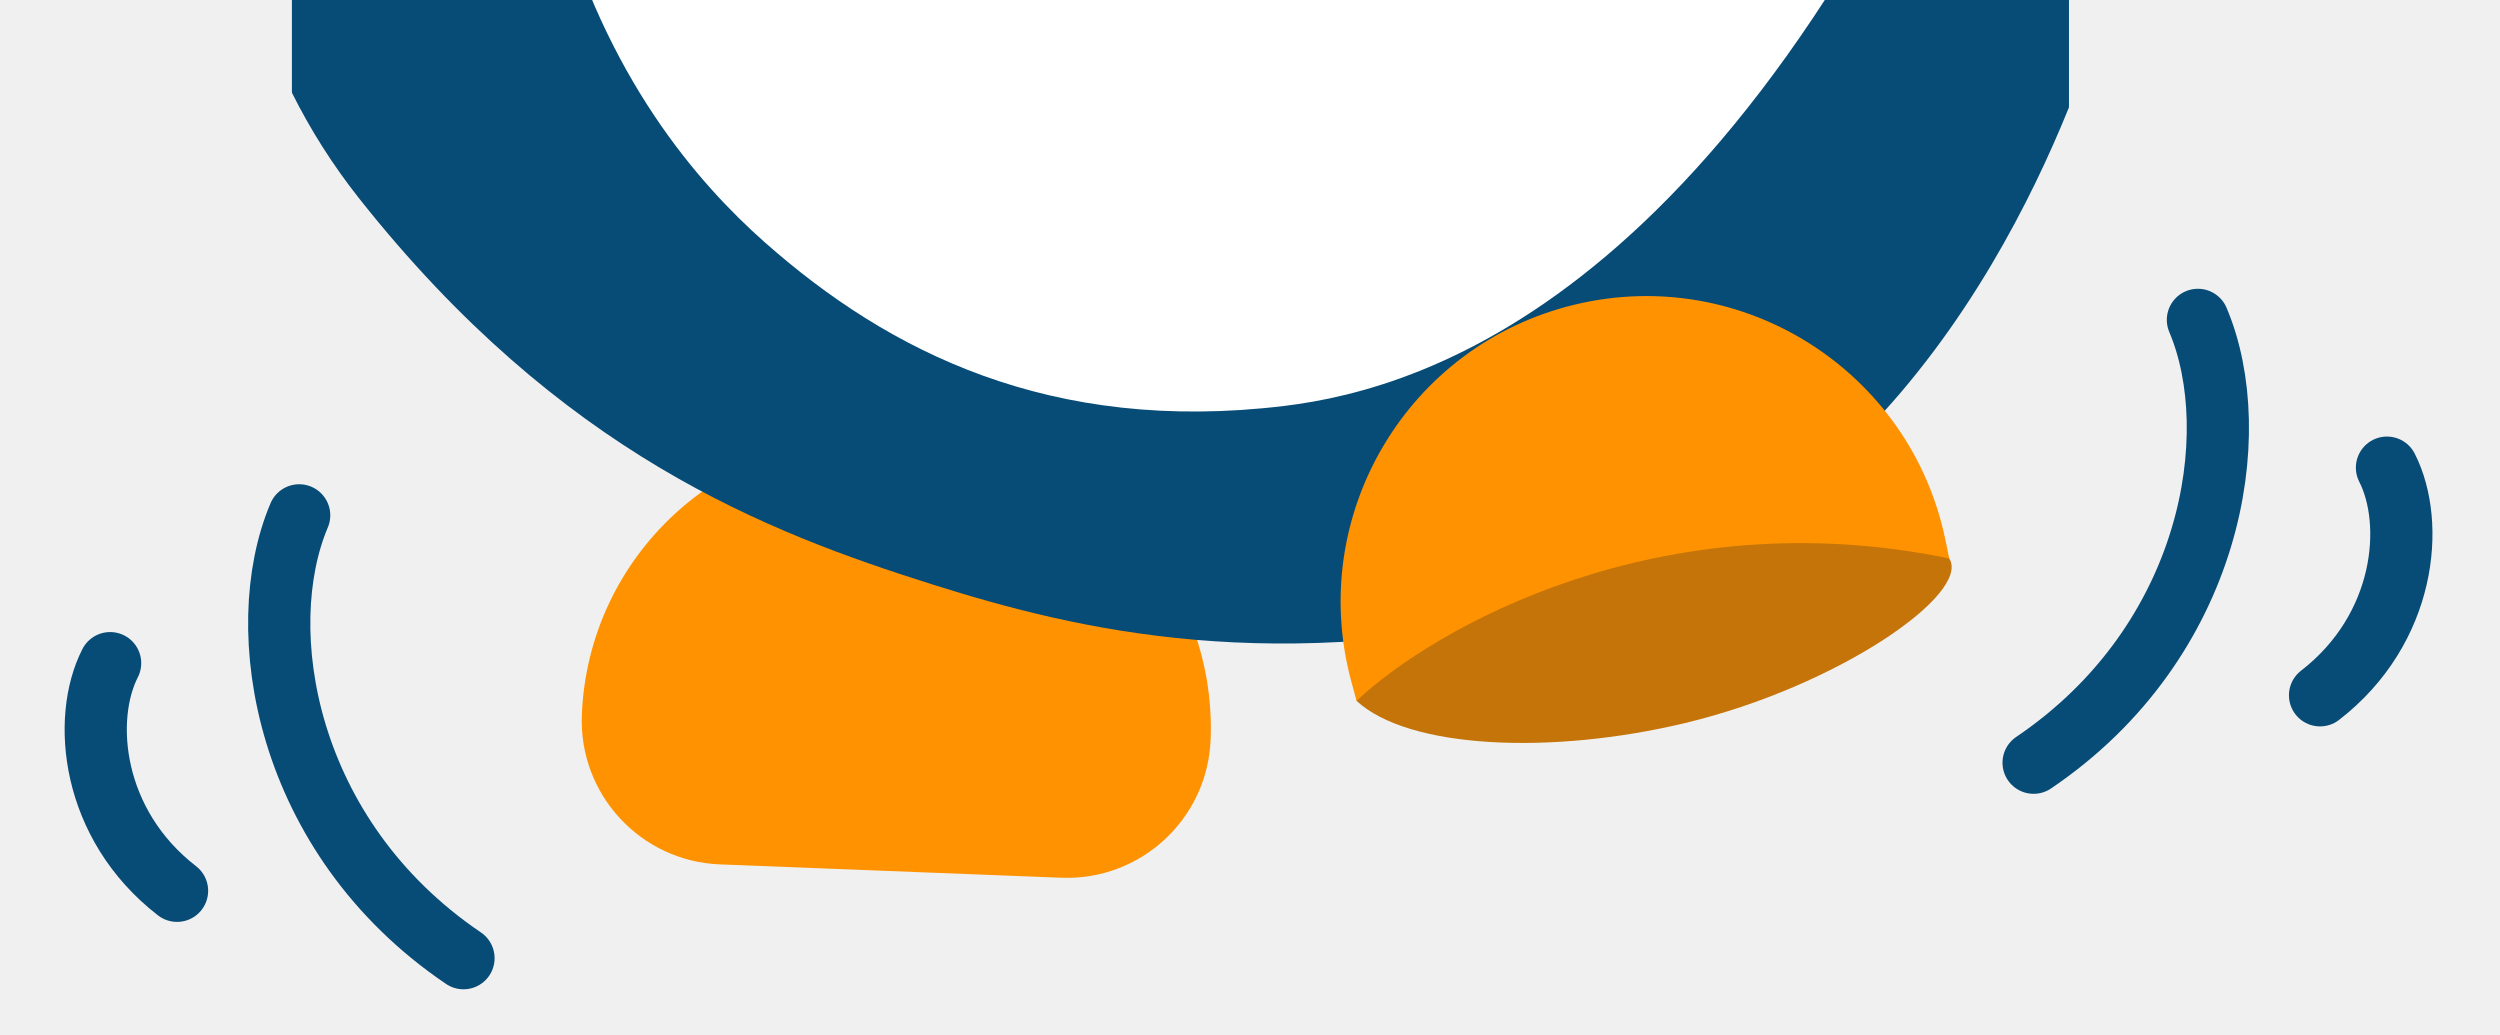
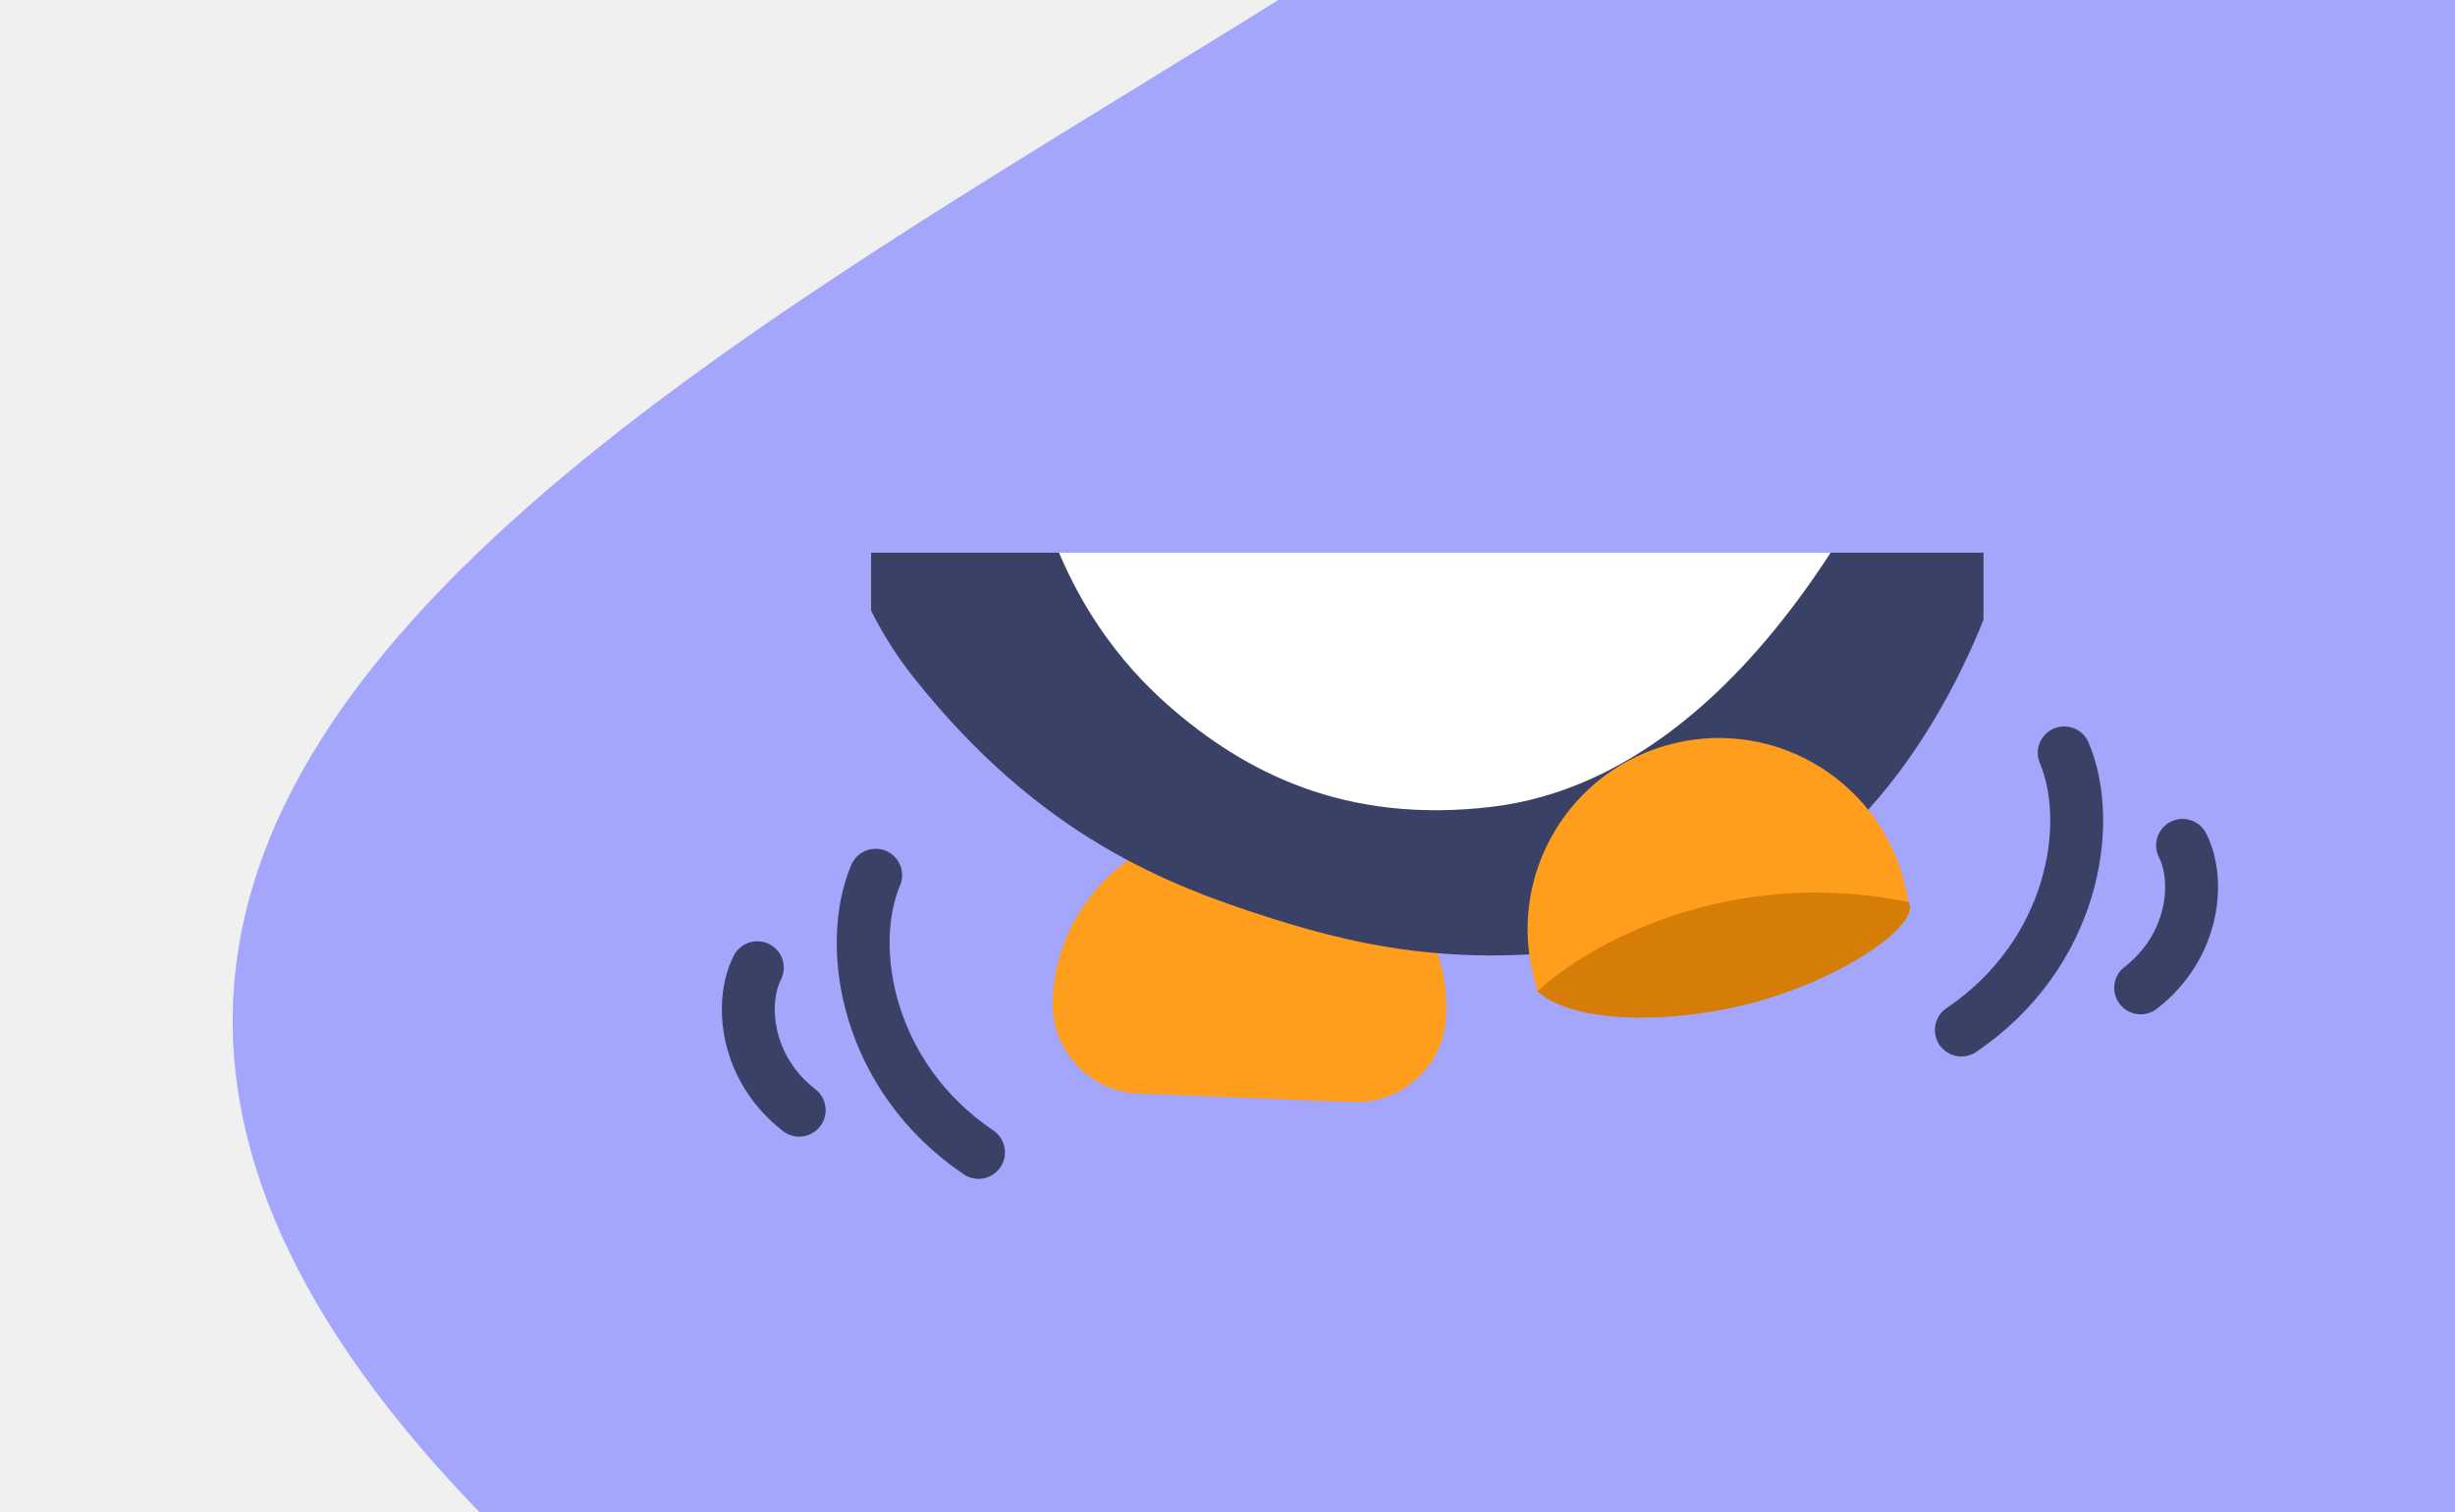
- <svg xmlns="http://www.w3.org/2000/svg" width="116" height="48" viewBox="0 0 116 48" fill="none">
-   <path d="M21.506 44.46C13.19 38.835 11.645 29.185 13.882 23.912" stroke="#074B77" stroke-width="2.886" stroke-linecap="round" />
-   <path d="M94.359 35.39C102.675 29.765 104.221 20.114 101.983 14.842" stroke="#074B77" stroke-width="2.886" stroke-linecap="round" />
-   <path d="M8.215 41.333C4.224 38.247 3.792 33.349 5.11 30.77" stroke="#074B77" stroke-width="2.886" stroke-linecap="round" />
-   <path d="M107.65 32.262C111.641 29.177 112.073 24.279 110.755 21.699" stroke="#074B77" stroke-width="2.886" stroke-linecap="round" />
-   <mask id="mask0" mask-type="alpha" maskUnits="userSpaceOnUse" x="13" y="0" width="83" height="47">
-     <path d="M13.544 0H96V47H13.544V0Z" fill="#C4C4C4" />
+ <svg xmlns="http://www.w3.org/2000/svg" width="151" height="93" viewBox="0 0 151 93" fill="none">
+   <path d="M69.009 122.305C-54.95 49.361 65.211 17.409 103.509 -17.801C141.808 -53.011 149.043 -34.864 186.242 5.598C223.441 46.06 196.086 40.812 157.788 76.022C139.238 119.858 155.801 190.451 69.009 122.305Z" fill="#A3A6FB" />
+   <path d="M60.186 70.893C53.285 66.225 52.003 58.217 53.86 53.842" stroke="#394167" stroke-width="3.254" stroke-linecap="round" />
+   <path d="M120.638 63.366C127.539 58.699 128.821 50.691 126.964 46.316" stroke="#394167" stroke-width="3.254" stroke-linecap="round" />
+   <path d="M49.157 68.297C45.846 65.737 45.487 61.673 46.581 59.532" stroke="#394167" stroke-width="3.254" stroke-linecap="round" />
+   <path d="M131.667 60.771C134.978 58.21 135.337 54.146 134.243 52.006" stroke="#394167" stroke-width="3.254" stroke-linecap="round" />
+   <mask id="mask0" mask-type="alpha" maskUnits="userSpaceOnUse" x="53" y="34" width="69" height="39">
+     <path d="M53.579 34H122V73H53.579V34Z" fill="#C4C4C4" />
  </mask>
  <g mask="url(#mask0)">
-     <path d="M26.997 33.18C27.286 25.785 33.516 20.024 40.911 20.313L43.305 20.406C50.7 20.695 56.462 26.924 56.173 34.32C56.029 38.002 52.927 40.871 49.245 40.727L33.404 40.108C29.722 39.964 26.854 36.862 26.997 33.18Z" fill="#FF9200" />
-     <path d="M105.048 -30.607C99.681 -37.77 89.522 -39.227 82.359 -33.859C75.195 -28.492 73.739 -18.334 79.106 -11.171C84.473 -4.007 108.669 16.185 115.832 10.818C122.996 5.45 110.415 -23.443 105.048 -30.607Z" fill="#074B77" />
-     <path d="M70.704 22.114C70.751 22.114 70.781 22.098 70.828 22.055C70.166 22.098 70.074 22.114 70.704 22.114Z" fill="white" />
-     <path d="M76.96 22.061C76.991 22.091 77.022 22.108 77.052 22.108C77.606 22.108 77.529 22.091 76.96 22.061Z" fill="white" />
-     <path d="M83.976 -95.776C84.77 -95.774 104.584 -88.904 108.835 -69.174C110.587 -59.158 110.684 -30.866 97.053 2.177C94.792 8.698 88.029 24.549 72.423 28.266C59.178 31.417 50.127 29.285 43.255 27.116C35.583 24.692 26.031 21.049 16.662 9.204C6.706 -3.376 10.735 -20.175 12.995 -26.696C24.562 -66.811 41.079 -85.635 47.891 -90.033C63.454 -102.892 83.351 -96.265 83.976 -95.776Z" fill="#074B77" />
-     <path d="M73.944 25.422C73.959 25.422 73.974 25.405 73.99 25.392C73.712 25.405 73.666 25.422 73.944 25.422Z" fill="white" />
-     <path d="M97.984 -70.47C94.701 -77.99 86.925 -75.259 81.668 -72.62C77.778 -70.66 77.018 -70.394 75.517 -70.891C73.955 -71.409 73.286 -72.218 71.454 -76.161C68.963 -81.499 64.546 -88.457 57.309 -84.574C50.076 -80.701 38.025 -73.695 28.239 -41.005C18.453 -8.314 29.254 5.731 35.492 11.249C41.229 16.323 48.747 20.142 59.579 18.837C66.294 18.023 81.296 13.464 93.848 -18.268C106.395 -49.989 101.274 -62.937 97.984 -70.47Z" fill="white" />
-     <path d="M73.772 25.397C73.787 25.41 73.802 25.41 73.818 25.41C74.049 25.427 74.018 25.41 73.772 25.397Z" fill="white" />
-     <path d="M62.699 31.615C60.615 23.906 65.308 15.998 73.073 14.133C80.851 12.265 88.633 17.198 90.262 25.029L90.446 25.912L87.66 28.647C86.991 29.304 86.215 29.841 85.364 30.234L78.204 33.545L68.906 33.902L64.931 32.98L62.943 32.519L62.699 31.615Z" fill="#FF9200" />
-     <path d="M90.446 25.913C77.016 23.133 66.515 29.158 62.943 32.519C65.357 34.754 71.993 35.037 78.204 33.545C85.301 31.84 91.464 27.545 90.446 25.913Z" fill="#C47408" />
+     <path d="M64.742 61.532C64.982 55.396 70.151 50.615 76.287 50.855L78.274 50.933C84.41 51.172 89.191 56.342 88.951 62.478C88.832 65.534 86.258 67.914 83.203 67.794L70.058 67.281C67.003 67.162 64.623 64.588 64.742 61.532Z" fill="#FF9D1C" />
+     <path d="M129.507 8.603C125.054 2.659 116.625 1.45 110.68 5.904C104.736 10.357 103.528 18.786 107.981 24.731C112.435 30.675 132.512 47.43 138.456 42.976C144.4 38.523 133.961 14.547 129.507 8.603Z" fill="#394167" />
+     <path d="M101.009 52.35C101.048 52.35 101.073 52.336 101.112 52.301C100.563 52.336 100.486 52.35 101.009 52.35Z" fill="white" />
+     <path d="M106.2 52.306C106.226 52.331 106.251 52.345 106.277 52.345C106.737 52.345 106.673 52.331 106.2 52.306Z" fill="white" />
+     <path d="M112.023 -45.474C112.682 -45.472 129.122 -39.771 132.65 -23.4C134.104 -15.089 134.184 8.388 122.873 35.807C120.997 41.217 115.385 54.371 102.436 57.455C91.446 60.07 83.935 58.301 78.232 56.5C71.867 54.489 63.94 51.466 56.166 41.637C47.905 31.199 51.248 17.259 53.124 11.848C62.721 -21.439 76.427 -37.059 82.08 -40.708C94.993 -51.379 111.504 -45.88 112.023 -45.474Z" fill="#394167" />
+     <path d="M103.698 55.095C103.71 55.095 103.723 55.081 103.736 55.07C103.506 55.081 103.467 55.095 103.698 55.095Z" fill="white" />
+     <path d="M123.646 -24.475C120.921 -30.715 114.469 -28.449 110.107 -26.259C106.878 -24.633 106.248 -24.412 105.003 -24.824C103.707 -25.254 103.151 -25.925 101.631 -29.198C99.564 -33.626 95.899 -39.401 89.894 -36.178C83.892 -32.965 73.892 -27.151 65.772 -0.025C57.651 27.102 66.614 38.756 71.791 43.335C76.551 47.544 82.789 50.714 91.777 49.631C97.35 48.955 109.798 45.172 120.213 18.842C130.625 -7.48 126.376 -18.224 123.646 -24.475Z" fill="white" />
+     <path d="M103.554 55.074C103.567 55.085 103.58 55.085 103.593 55.085C103.785 55.099 103.759 55.085 103.554 55.074Z" fill="white" />
+     <path d="M94.367 60.234C92.638 53.837 96.532 47.275 102.975 45.727C109.429 44.177 115.886 48.27 117.238 54.769L117.391 55.502L115.38 57.475C114.626 58.216 113.75 58.821 112.791 59.265L107.232 61.835L99.517 62.131L96.219 61.366L94.569 60.983L94.367 60.234Z" fill="#FF9D1C" />
+     <path d="M117.391 55.502C106.248 53.195 97.534 58.195 94.57 60.984C96.573 62.839 102.08 63.073 107.233 61.835C113.122 60.42 118.236 56.856 117.391 55.502Z" fill="#D57D07" />
  </g>
</svg>
